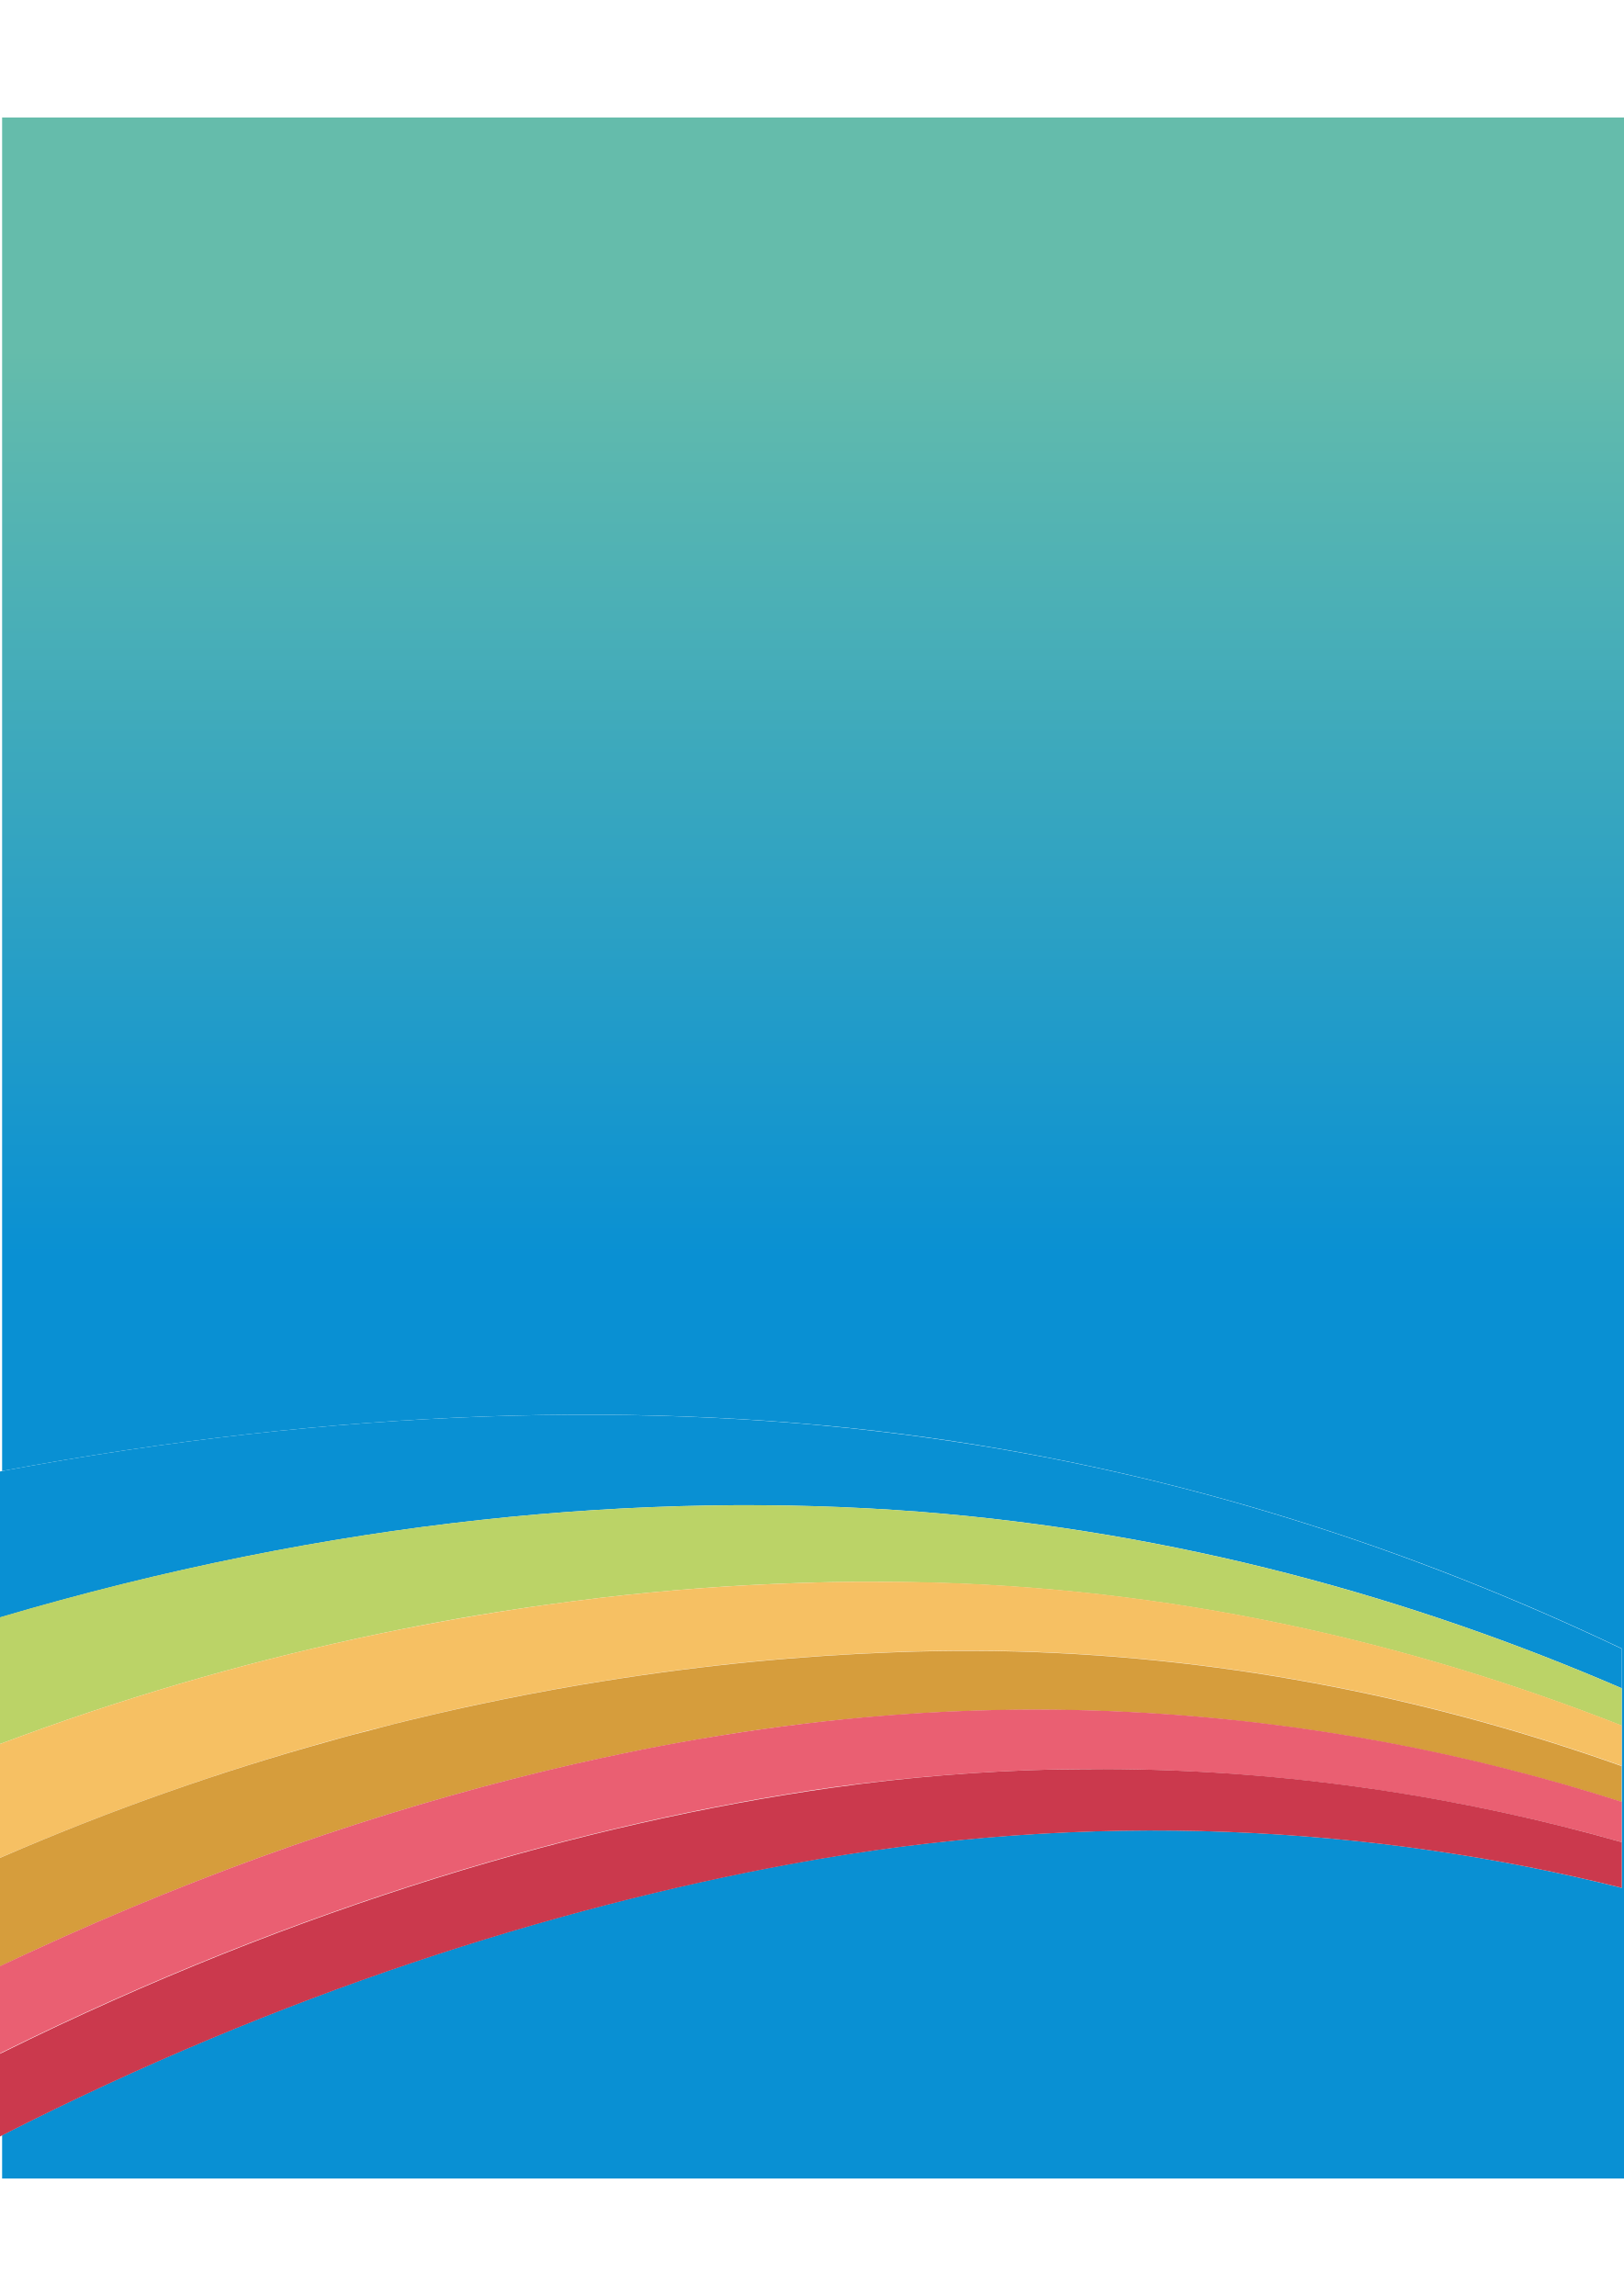
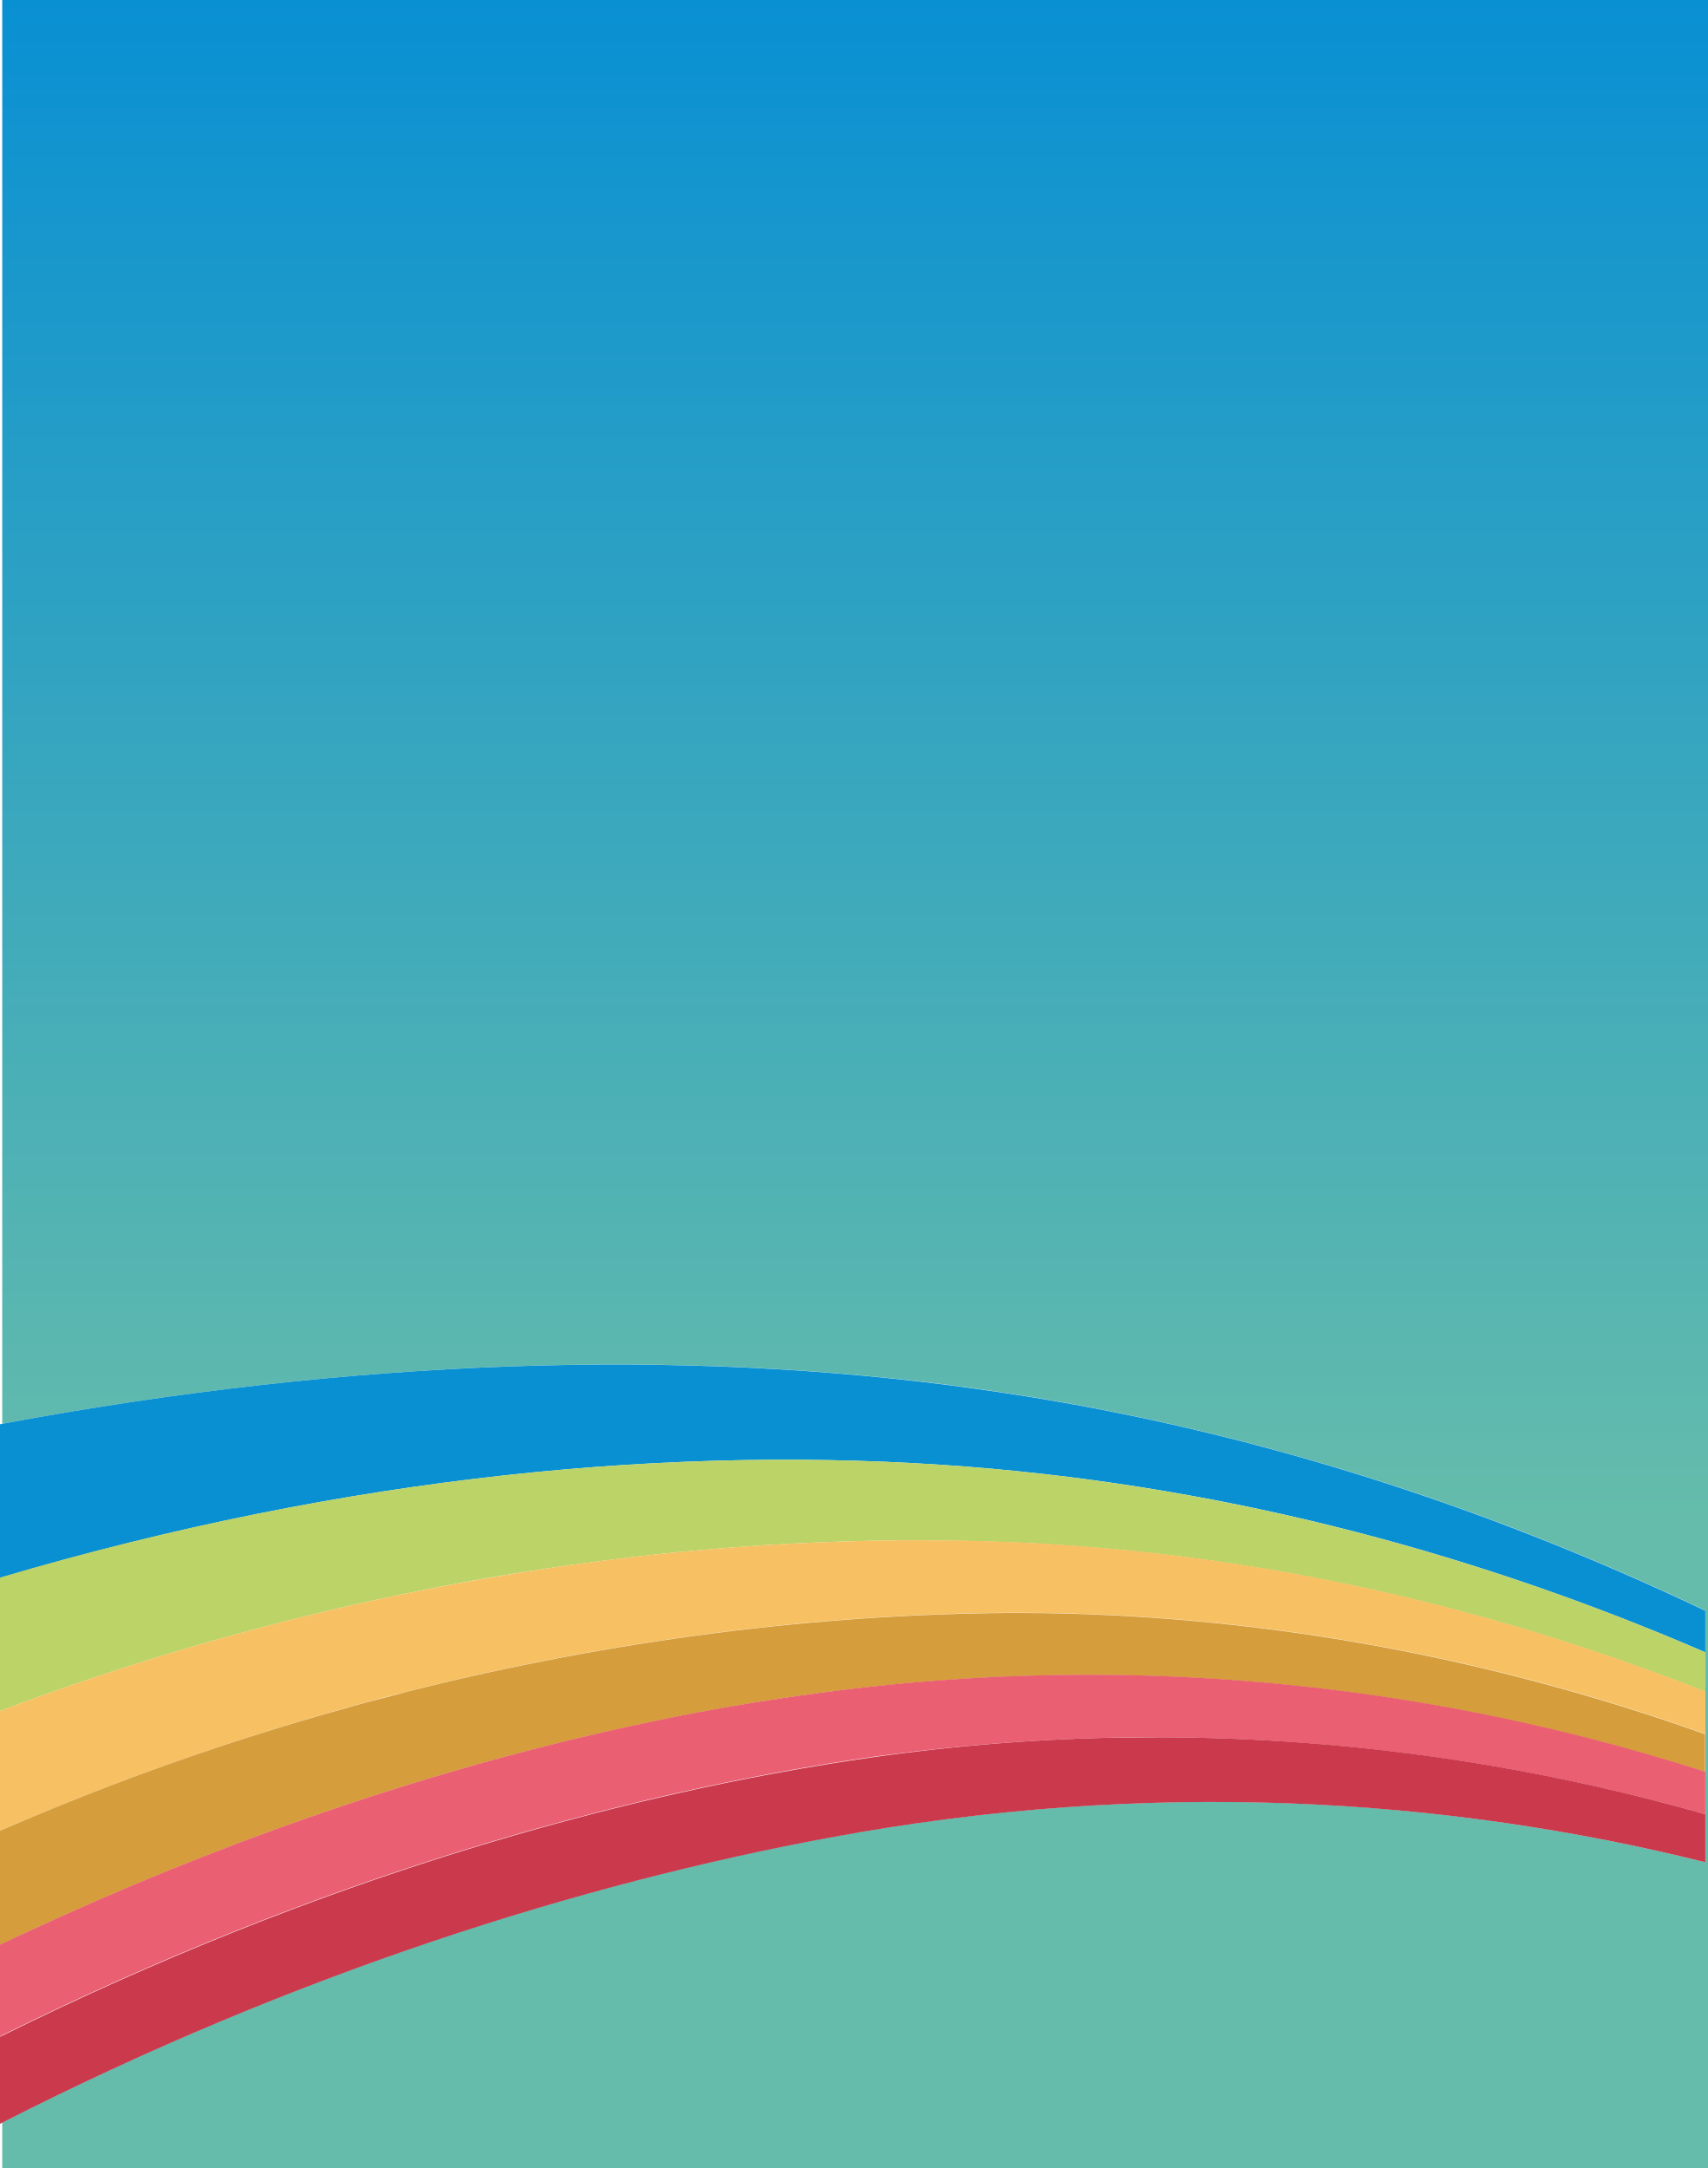
- <svg xmlns="http://www.w3.org/2000/svg" version="1.1" id="Layer_1" x="0px" y="0px" width="595.279px" height="841.891px" viewBox="0 0 595.279 841.891" enable-background="new 0 0 595.279 841.891" xml:space="preserve">
-   <g id="Layer_1_1_">
- </g>
+ <svg xmlns="http://www.w3.org/2000/svg" version="1.1" viewBox="0 0 768 975" enable-background="new 0 0 768 975" xml:space="preserve">
+   <style>.s0{stop-color:#0990D3;}.s1{stop-color:#65BCAB;}</style>
+   <g id="Layer_1" />
  <g id="Layer_2">
-     <linearGradient id="SVGID_1_" gradientUnits="userSpaceOnUse" x1="150.577" y1="840.8" x2="150.577" y2="-134.2" gradientTransform="matrix(0.7751 0 0 -0.7751 0.1716 694.7891)">
-       <stop offset="0" style="stop-color:#0990D3" />
-       <stop offset="0.7" style="stop-color:#65BCAB" />
+     <linearGradient id="SVGID_1_" gradientUnits="userSpaceOnUse" x1="150.8" y1="0" x2="150.8" y2="975">
+       <stop offset="0" stop-color="#0990D3" />
+       <stop offset="0.7" stop-color="#65BCAB" />
    </linearGradient>
-     <path fill="url(#SVGID_1_)" d="M210.208,646.966c-59.141,13.564-122.001,34.26-186.646,63.171   C88.284,681.226,151.068,660.452,210.208,646.966z" />
-     <linearGradient id="SVGID_2_" gradientUnits="userSpaceOnUse" x1="384.777" y1="840.8" x2="384.777" y2="-134.2" gradientTransform="matrix(0.7751 0 0 -0.7751 0.1716 694.7891)">
-       <stop offset="0.112" style="stop-color:#65BCAB" />
-       <stop offset="0.554" style="stop-color:#0990D3" />
+     <path fill="url(#SVGID_1_)" d="M271.2 779.1c-76.3 17.5-157.4 44.2-240.8 81.5C113.9 823.3 194.9 796.5 271.2 779.1z" />
+     <linearGradient id="SVGID_2_" gradientUnits="userSpaceOnUse" x1="385" y1="0" x2="385" y2="975">
+       <stop offset="0" stop-color="#0990D3" />
+       <stop offset="0.7" stop-color="#65BCAB" />
    </linearGradient>
-     <path fill="url(#SVGID_2_)" d="M596.055,43.082H0.775v496.299c121.77-22.633,236.95-26.586,339.573-12.246   c93.4,13.021,178.43,41.235,254.234,77.355v14.494v13.719c-77.743-30.616-165.252-51.079-260.357-52.629   c95.105,1.55,182.614,22.013,260.357,52.629v14.805v13.177v14.805v16.742c-89.912-22.478-193.389-29.376-305.313-8.681   c-86.424,15.967-186.258,47.281-288.494,99.368v15.89h595.28V43.082z" />
-     <linearGradient id="SVGID_3_" gradientUnits="userSpaceOnUse" x1="249.527" y1="840.8" x2="249.527" y2="-134.2" gradientTransform="matrix(0.7751 0 0 -0.7751 0.1716 694.7891)">
-       <stop offset="0" style="stop-color:#0990D3" />
-       <stop offset="0.7" style="stop-color:#65BCAB" />
+     <path fill="url(#SVGID_2_)" d="M769 0h-768v640.3c157.1-29.2 305.7-34.3 438.1-15.8 120.5 16.8 230.2 53.2 328 99.8v18.7 17.7c-100.3-39.5-213.2-65.9-335.9-67.9 122.7 2 235.6 28.4 335.9 67.9v19.1 17 19.1 21.6c-116-29-249.5-37.9-393.9-11.2C261.7 846.9 132.9 887.3 1 954.5V975h768V0z" />
+     <linearGradient id="SVGID_3_" gradientUnits="userSpaceOnUse" x1="249.7" y1="0" x2="249.7" y2="975">
+       <stop offset="0" stop-color="#0990D3" />
+       <stop offset="0.7" stop-color="#65BCAB" />
    </linearGradient>
-     <path fill="url(#SVGID_3_)" d="M386.389,648.826c-26.508,0.62-53.637,2.79-81.153,6.665   c-90.454,12.867-195.559,43.251-304.461,97.198l0,0c108.902-53.947,214.084-84.331,304.539-97.198   C332.752,651.616,359.881,649.446,386.389,648.826z" />
-     <linearGradient id="SVGID_4_" gradientUnits="userSpaceOnUse" x1="77.927" y1="840.814" x2="77.927" y2="-134.203" gradientTransform="matrix(0.7751 0 0 -0.7751 0.1716 694.7891)">
-       <stop offset="0" style="stop-color:#0990D3" />
-       <stop offset="0.7" style="stop-color:#65BCAB" />
+     <path fill="url(#SVGID_3_)" d="M498.5 781.5c-34.2 0.8-69.2 3.6-104.7 8.6 -116.7 16.6-252.3 55.8-392.8 125.4v0c140.5-69.6 276.2-108.8 392.9-125.4C429.3 785.1 464.3 782.3 498.5 781.5z" />
+     <linearGradient id="SVGID_4_" gradientUnits="userSpaceOnUse" x1="78.1" y1="0" x2="78.1" y2="975">
+       <stop offset="0" stop-color="#0990D3" />
+       <stop offset="0.7" stop-color="#65BCAB" />
    </linearGradient>
-     <path fill="url(#SVGID_4_)" d="M0.775,680.915L0.775,680.915c40.461-17.518,80.456-31.469,119.599-42.398   C81.231,649.446,41.158,663.397,0.775,680.915z" />
-     <path fill="#0990D3" d="M337.325,554.341c94.175,7.363,180.444,31.547,257.257,64.721v-14.494   c-75.883-36.12-160.834-64.411-254.234-77.355c-102.623-14.417-217.882-10.464-339.573,12.169c-0.31,0.078-0.697,0.155-1.007,0.232   v53.56C121.072,557.208,236.406,546.512,337.325,554.341z" />
-     <path fill="#BBD367" d="M130.683,600.847c0.465-0.077,0.93-0.232,1.395-0.31c19.455-4.186,38.601-7.751,57.513-10.542   c3.411-0.542,6.744-1.008,10.154-1.473c6.278-0.853,12.479-1.705,18.603-2.402c0.388-0.078,0.697-0.078,1.085-0.155   c25.036-2.945,49.452-4.729,73.17-5.503c1.783-0.078,3.488-0.078,5.271-0.155c1.938-0.077,3.876-0.077,5.813-0.155   c3.256-0.077,6.511-0.077,9.688-0.155c2.636,0,5.271,0,7.829,0c4.34,0,8.681,0.078,13.021,0.155   c95.105,1.551,182.614,22.013,260.357,52.63v-13.72c-76.812-33.174-163.082-57.28-257.257-64.721   c-100.919-7.829-216.254,2.867-337.636,38.755v46.506C44.104,622.859,87.974,610.148,130.683,600.847z" />
-     <path fill="#F6C063" d="M129.287,636.036c3.41-0.93,6.743-1.782,10.154-2.635c3.41-0.853,6.743-1.705,10.076-2.558   c6.743-1.628,13.409-3.179,19.997-4.651c5.039-1.085,10.077-2.17,15.115-3.178c12.557-2.558,24.958-4.806,37.205-6.743   c36.739-5.891,72.084-9.224,105.414-10.464c5.735-0.232,11.549-0.388,17.207-0.465c3.798-0.078,7.596-0.078,11.394-0.078   c5.658,0,11.317,0.078,16.976,0.232c80.533,2.248,155.021,18.216,221.757,42.011v-14.804   c-77.743-30.617-165.252-51.08-260.357-52.63c-4.341-0.078-8.682-0.078-13.021-0.078c-2.636,0-5.193,0-7.829,0   c-3.178,0-6.433,0.078-9.688,0.155c-1.938,0-3.876,0.078-5.813,0.155c-1.782,0.077-3.487,0.077-5.271,0.155   c-23.718,0.774-48.134,2.558-73.17,5.503c-0.388,0.077-0.697,0.077-1.085,0.155c-6.201,0.697-12.401,1.55-18.603,2.402   c-3.333,0.465-6.743,0.931-10.153,1.473c-18.913,2.868-38.058,6.356-57.514,10.542c-0.465,0.077-0.93,0.232-1.395,0.31   c-42.709,9.302-86.579,22.013-130.993,38.755v41.778c0.311-0.154,0.698-0.31,1.008-0.465   c40.461-17.518,80.456-31.469,119.599-42.398C123.32,637.664,126.265,636.812,129.287,636.036z" />
-     <path fill="#D69D3C" d="M13.332,714.787c3.41-1.55,6.82-3.101,10.23-4.65c64.645-28.911,127.505-49.685,186.646-63.171   c6.123-1.396,12.169-2.713,18.215-3.953c9.224-1.938,18.293-3.644,27.284-5.193c21.005-3.644,41.468-6.278,61.232-8.062   c13.72-1.24,27.361-2.093,40.771-2.48c9.611-0.31,19.146-0.387,28.602-0.31s18.835,0.388,28.059,0.853   c64.644,3.256,125.18,15.425,180.135,32.942v-13.177c-66.814-23.796-141.225-39.764-221.758-42.011   c-5.581-0.155-11.239-0.232-16.975-0.232c-3.798,0-7.596,0-11.394,0.077c-5.736,0.077-11.472,0.232-17.208,0.465   c-33.329,1.24-68.674,4.573-105.414,10.464c-12.246,1.938-24.648,4.186-37.205,6.743c-5.038,1.008-10.076,2.093-15.114,3.179   c-6.666,1.473-13.332,3.022-19.998,4.65c-3.333,0.853-6.743,1.628-10.076,2.558s-6.743,1.783-10.153,2.636   c-2.945,0.774-5.969,1.627-8.914,2.48c-39.065,10.852-79.138,24.803-119.521,42.32c-0.31,0.155-0.697,0.311-1.007,0.465v39.763   C4.263,718.973,8.836,716.88,13.332,714.787z" />
-     <path fill="#EA5F72" d="M386.389,648.826c6.124-0.155,12.247-0.232,18.293-0.155c68.054,0.232,132.155,10.464,189.9,26.818v-14.805   c-54.955-17.595-115.49-29.687-180.134-32.941c-9.302-0.465-18.603-0.775-28.06-0.853c-9.456-0.078-18.989,0-28.601,0.31   c-13.409,0.388-27.052,1.24-40.771,2.48c-19.766,1.783-40.229,4.496-61.233,8.062c-8.991,1.55-18.138,3.255-27.283,5.193   c-6.046,1.239-12.092,2.558-18.216,3.952c-59.14,13.564-122.001,34.26-186.645,63.171c-3.411,1.551-6.821,3.101-10.231,4.651   c-4.573,2.093-9.069,4.186-13.642,6.355v32.012c0.31-0.155,0.697-0.31,1.007-0.542c108.902-53.947,214.084-84.332,304.539-97.198   C332.752,651.616,359.881,649.446,386.389,648.826z" />
-     <path fill="#CB394D" d="M594.582,692.231v-16.742c-57.822-16.432-121.847-26.663-189.9-26.818c-6.046,0-12.169,0.077-18.293,0.155   c-26.508,0.62-53.637,2.79-81.153,6.666c-90.454,12.866-195.559,43.25-304.461,97.197c-0.31,0.155-0.697,0.311-1.007,0.543v30.307   c0.31-0.155,0.697-0.388,1.007-0.543c102.236-52.087,202.147-83.401,288.572-99.368   C401.194,662.855,504.748,669.831,594.582,692.231z" />
+     <path fill="url(#SVGID_4_)" d="M1 822.9L1 822.9c52.2-22.6 103.8-40.6 154.3-54.7C104.8 782.3 53.1 800.3 1 822.9z" />
+     <path fill="#0990D3" d="M435.2 659.6c121.5 9.5 232.8 40.7 331.9 83.5v-18.7c-97.9-46.6-207.5-83.1-328-99.8C306.7 606 158 611.1 1 640.3c-0.4 0.1-0.9 0.2-1.3 0.3v69.1C156.2 663.3 305 649.5 435.2 659.6z" />
+     <path fill="#BBD367" d="M168.6 719.6c0.6-0.1 1.2-0.3 1.8-0.4 25.1-5.4 49.8-10 74.2-13.6 4.4-0.7 8.7-1.3 13.1-1.9 8.1-1.1 16.1-2.2 24-3.1 0.5-0.1 0.9-0.1 1.4-0.2 32.3-3.8 63.8-6.1 94.4-7.1 2.3-0.1 4.5-0.1 6.8-0.2 2.5-0.1 5-0.1 7.5-0.2 4.2-0.1 8.4-0.1 12.5-0.2 3.4 0 6.8 0 10.1 0 5.6 0 11.2 0.1 16.8 0.2 122.7 2 235.6 28.4 335.9 67.9v-17.7c-99.1-42.8-210.4-73.9-331.9-83.5 -130.2-10.1-279 3.7-435.6 50v60C56.9 748 113.5 731.6 168.6 719.6z" />
+     <path fill="#F6C063" d="M166.8 765c4.4-1.2 8.7-2.3 13.1-3.4s8.7-2.2 13-3.3c8.7-2.1 17.3-4.1 25.8-6 6.5-1.4 13-2.8 19.5-4.1 16.2-3.3 32.2-6.2 48-8.7 47.4-7.6 93-11.9 136-13.5 7.4-0.3 14.9-0.5 22.2-0.6 4.9-0.1 9.8-0.1 14.7-0.1 7.3 0 14.6 0.1 21.9 0.3 103.9 2.9 200 23.5 286.1 54.2v-19.1c-100.3-39.5-213.2-65.9-335.9-67.9 -5.6-0.1-11.2-0.1-16.8-0.1 -3.4 0-6.7 0-10.1 0 -4.1 0-8.3 0.1-12.5 0.2 -2.5 0-5 0.1-7.5 0.2 -2.3 0.1-4.5 0.1-6.8 0.2 -30.6 1-62.1 3.3-94.4 7.1 -0.5 0.1-0.9 0.1-1.4 0.2 -8 0.9-16 2-24 3.1 -4.3 0.6-8.7 1.2-13.1 1.9 -24.4 3.7-49.1 8.2-74.2 13.6 -0.6 0.1-1.2 0.3-1.8 0.4C113.5 731.6 56.9 748-0.4 769.6v53.9c0.4-0.2 0.9-0.4 1.3-0.6 52.2-22.6 103.8-40.6 154.3-54.7C159.1 767.1 162.9 766 166.8 765z" />
+     <path fill="#D69D3C" d="M17.2 866.6c4.4-2 8.8-4 13.2-6 83.4-37.3 164.5-64.1 240.8-81.5 7.9-1.8 15.7-3.5 23.5-5.1 11.9-2.5 23.6-4.7 35.2-6.7 27.1-4.7 53.5-8.1 79-10.4 17.7-1.6 35.3-2.7 52.6-3.2 12.4-0.4 24.7-0.5 36.9-0.4 12.2 0.1 24.3 0.5 36.2 1.1 83.4 4.2 161.5 19.9 232.4 42.5v-17c-86.2-30.7-182.2-51.3-286.1-54.2 -7.2-0.2-14.5-0.3-21.9-0.3 -4.9 0-9.8 0-14.7 0.1 -7.4 0.1-14.8 0.3-22.2 0.6 -43 1.6-88.6 5.9-136 13.5 -15.8 2.5-31.8 5.4-48 8.7 -6.5 1.3-13 2.7-19.5 4.1 -8.6 1.9-17.2 3.9-25.8 6 -4.3 1.1-8.7 2.1-13 3.3s-8.7 2.3-13.1 3.4c-3.8 1-7.7 2.1-11.5 3.2C104.8 782.3 53.1 800.3 1 822.9c-0.4 0.2-0.9 0.4-1.3 0.6v51.3C5.5 872 11.4 869.3 17.2 866.6z" />
+     <path fill="#EA5F72" d="M498.5 781.5c7.9-0.2 15.8-0.3 23.6-0.2 87.8 0.3 170.5 13.5 245 34.6v-19.1c-70.9-22.7-149-38.3-232.4-42.5 -12-0.6-24-1-36.2-1.1 -12.2-0.1-24.5 0-36.9 0.4 -17.3 0.5-34.9 1.6-52.6 3.2 -25.5 2.3-51.9 5.8-79 10.4 -11.6 2-23.4 4.2-35.2 6.7 -7.8 1.6-15.6 3.3-23.5 5.1 -76.3 17.5-157.4 44.2-240.8 81.5 -4.4 2-8.8 4-13.2 6 -5.9 2.7-11.7 5.4-17.6 8.2v41.3c0.4-0.2 0.9-0.4 1.3-0.7 140.5-69.6 276.2-108.8 392.9-125.4C429.3 785.1 464.3 782.3 498.5 781.5z" />
+     <path fill="#CB394D" d="M767.1 837.5v-21.6c-74.6-21.2-157.2-34.4-245-34.6 -7.8 0-15.7 0.1-23.6 0.2 -34.2 0.8-69.2 3.6-104.7 8.6C277.1 806.7 141.5 845.9 1 915.5c-0.4 0.2-0.9 0.4-1.3 0.7v39.1c0.4-0.2 0.9-0.5 1.3-0.7 131.9-67.2 260.8-107.6 372.3-128.2C517.6 799.6 651.2 808.6 767.1 837.5z" />
  </g>
</svg>
